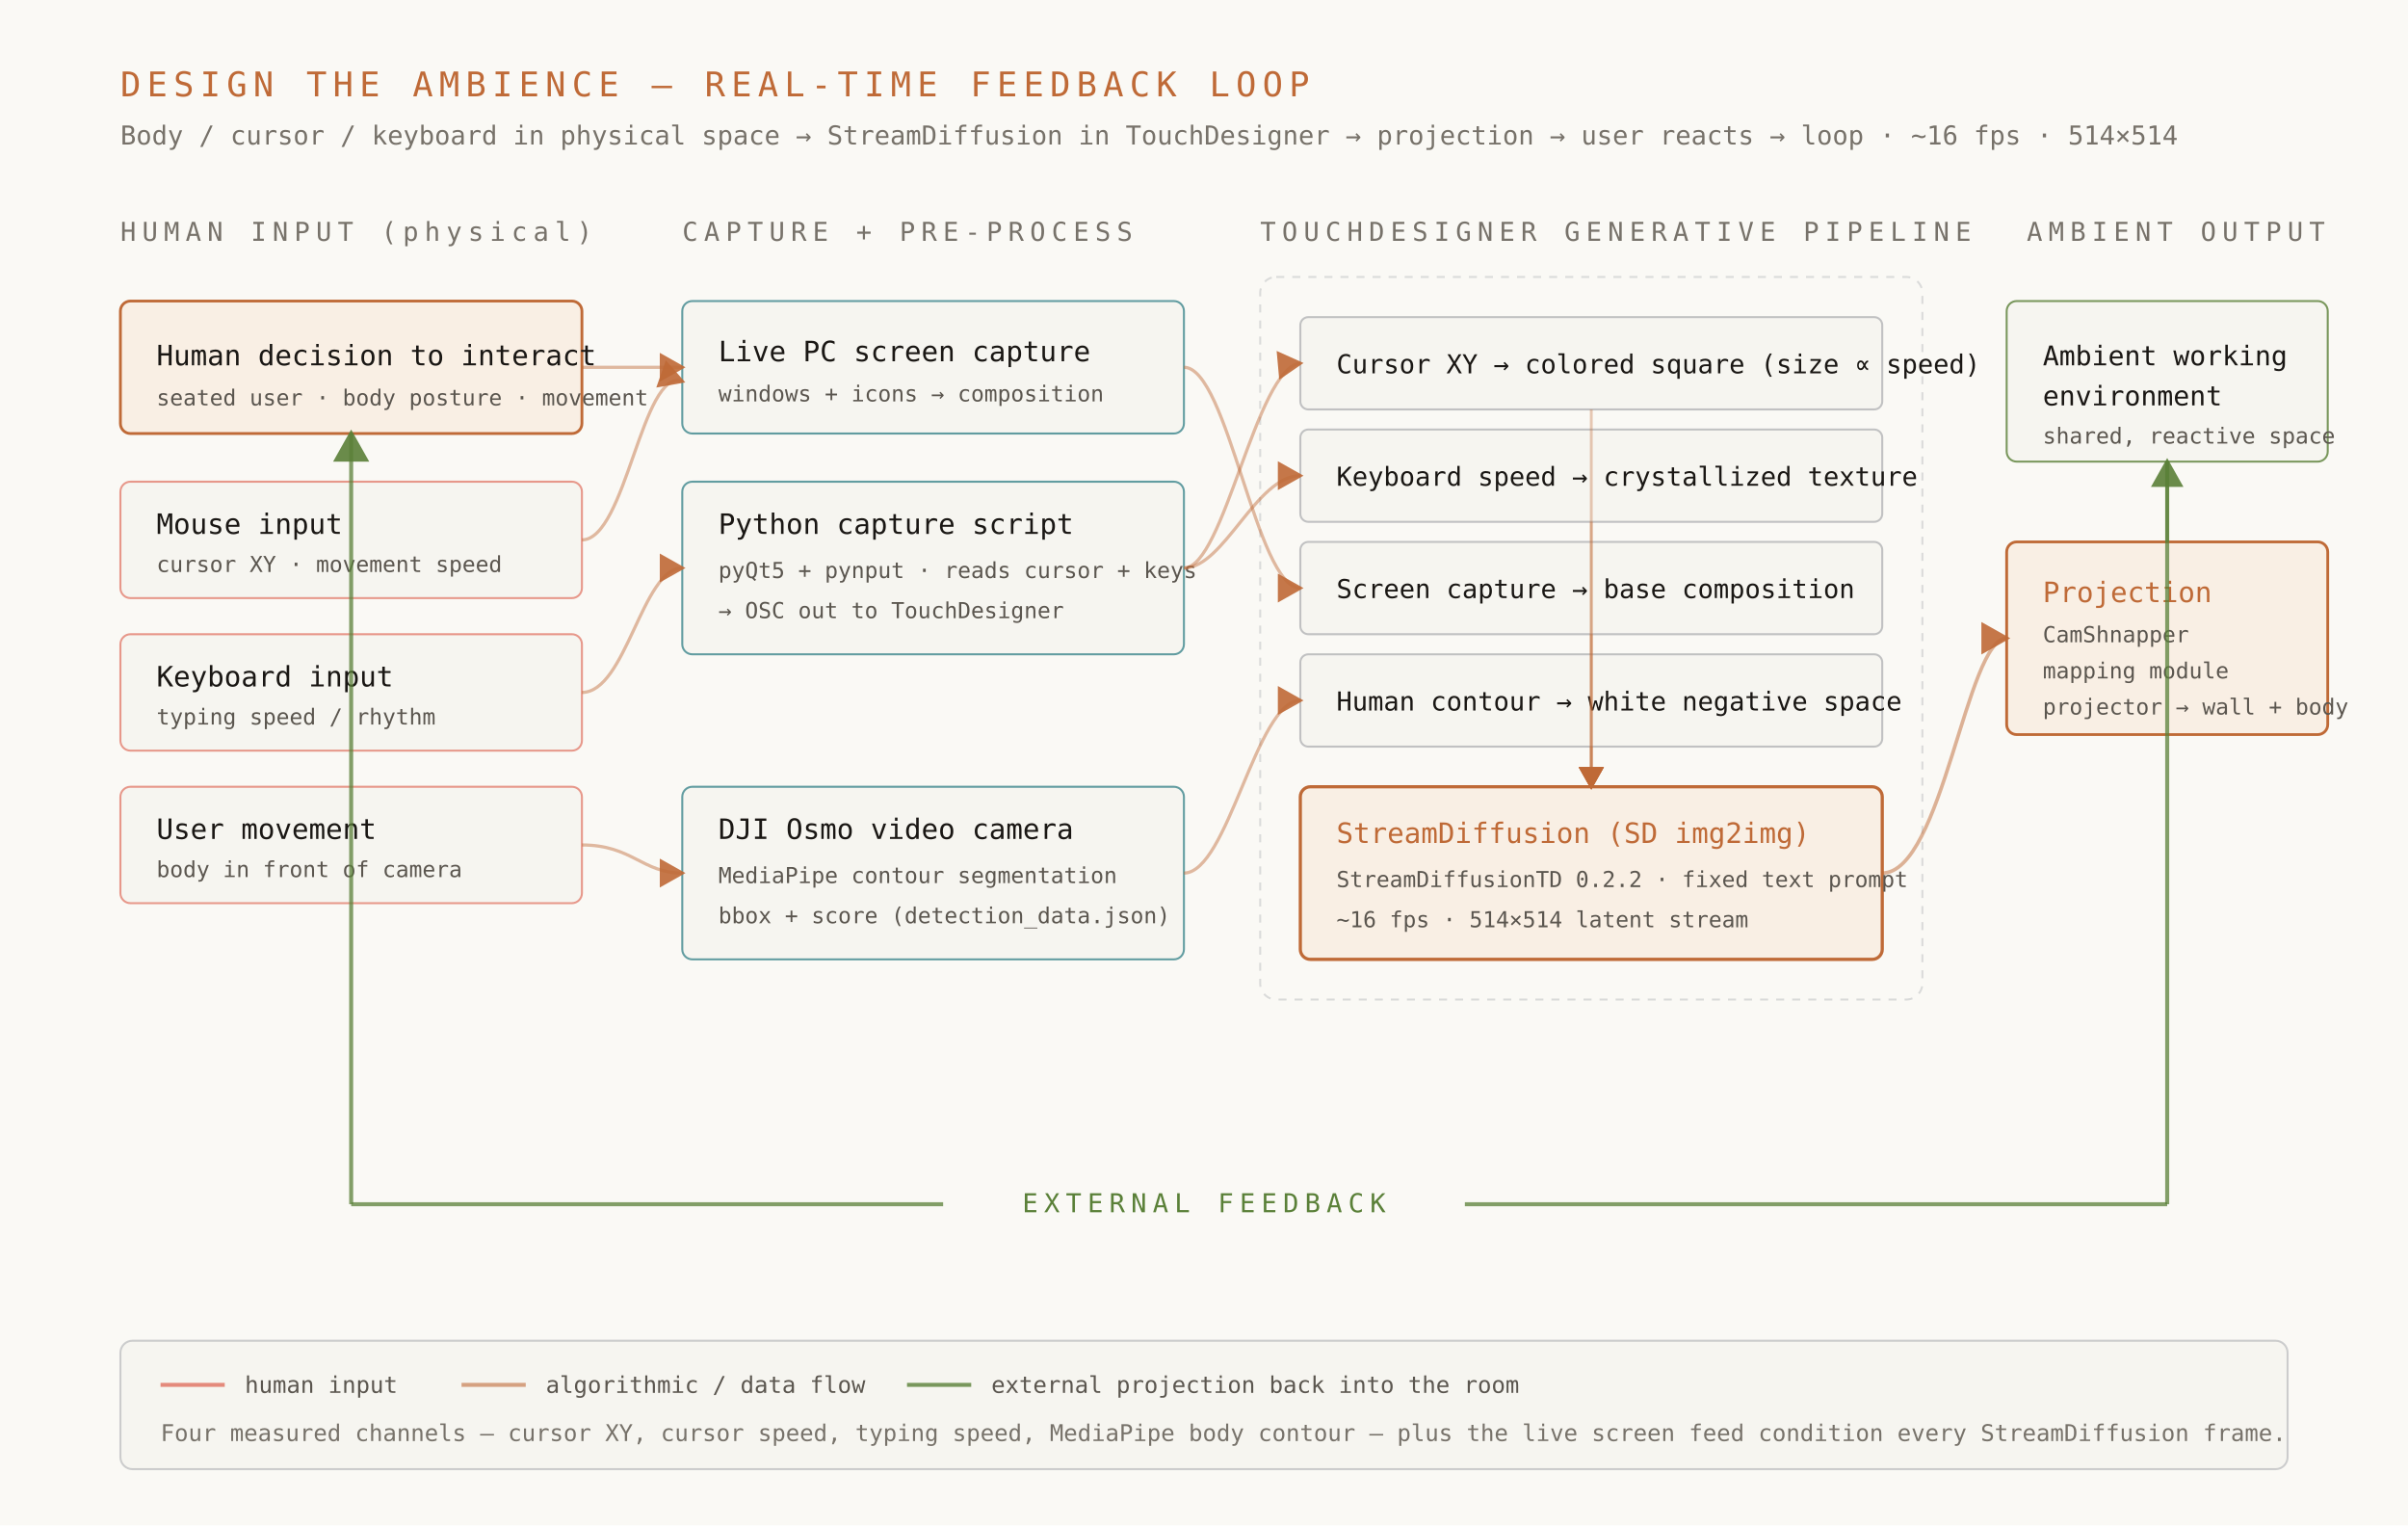
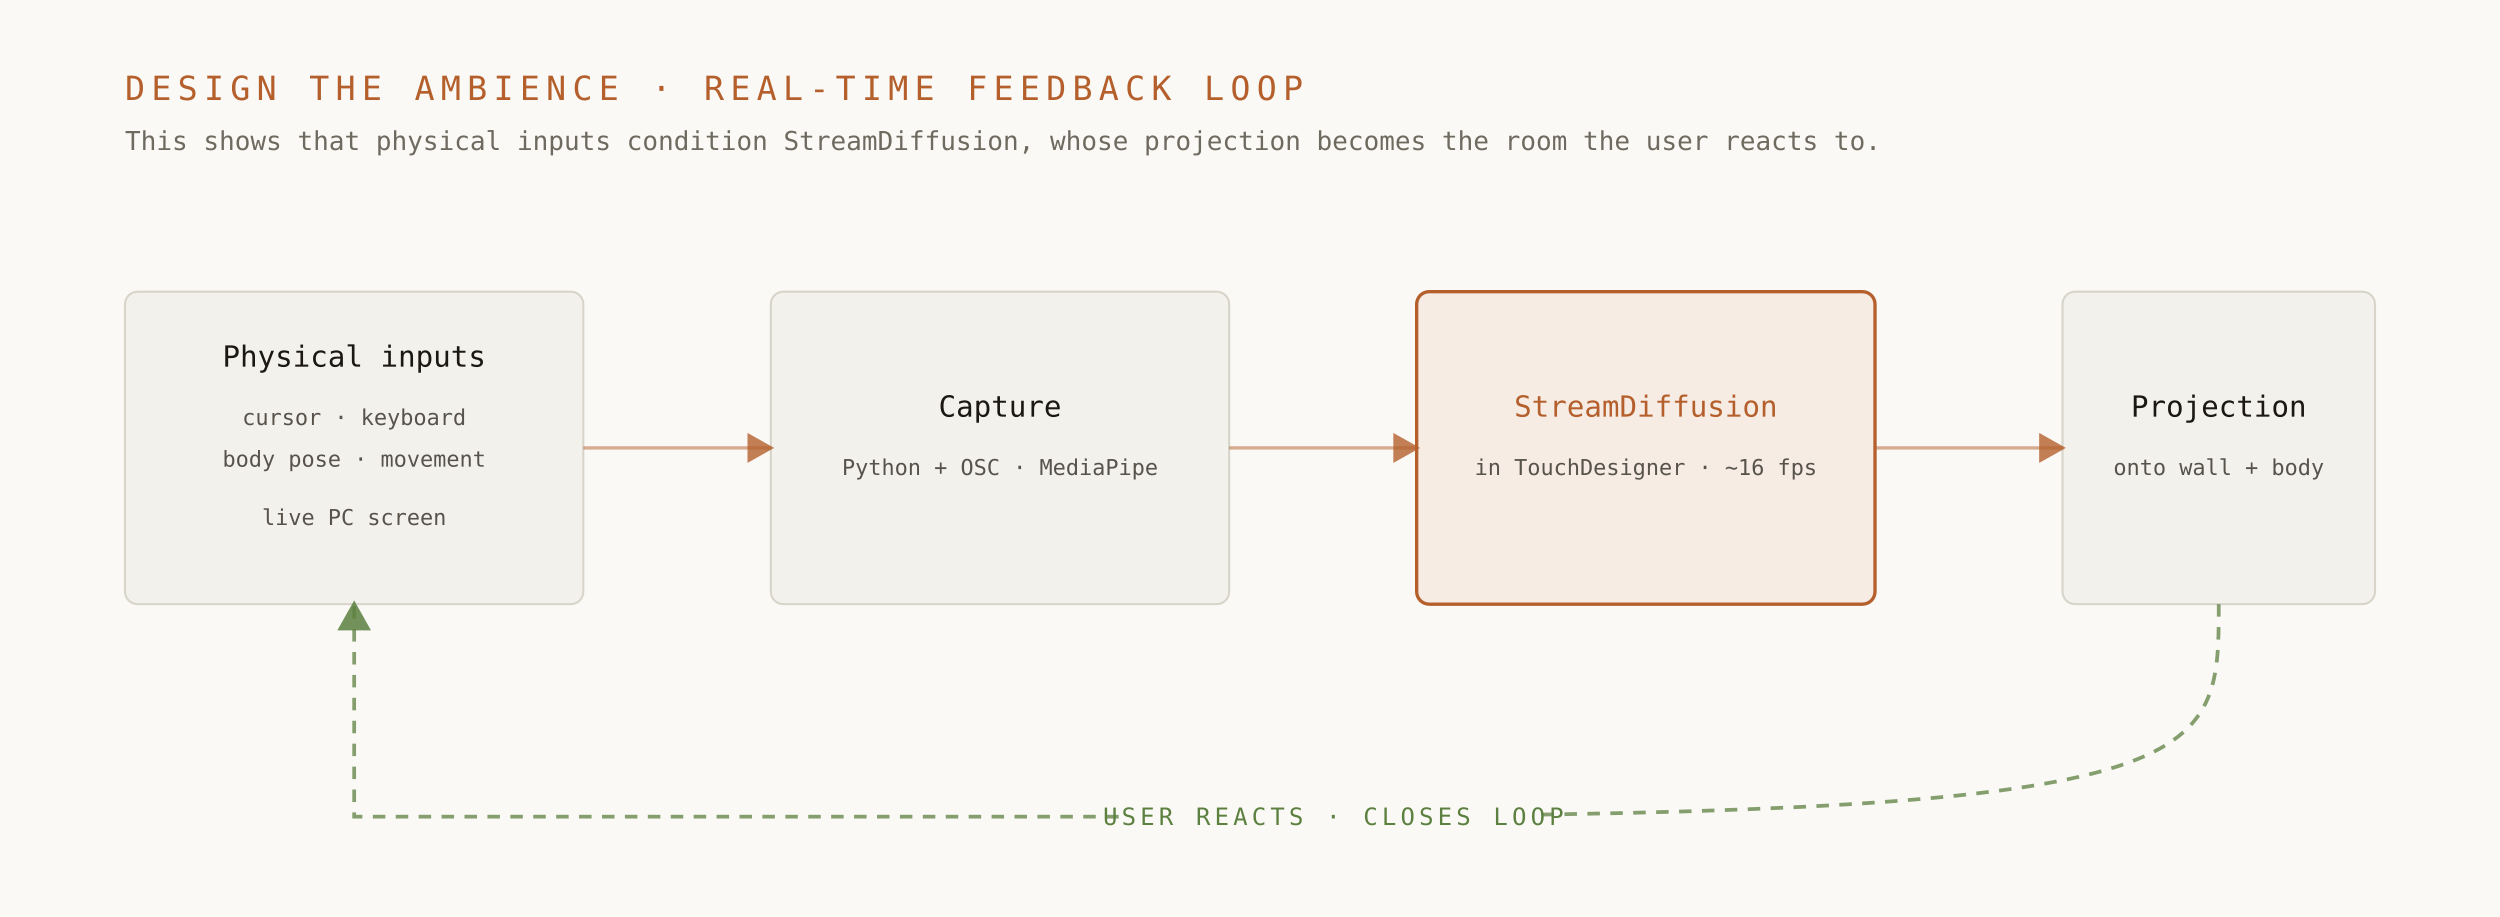
- <svg xmlns="http://www.w3.org/2000/svg" viewBox="0 0 1200 760" width="1200" height="760" font-family="'IBM Plex Mono', ui-monospace, monospace">
+ <svg xmlns="http://www.w3.org/2000/svg" viewBox="0 0 1200 440" width="1200" height="440" font-family="'IBM Plex Mono', ui-monospace, monospace">
  <defs>
-     <marker id="da-a" markerWidth="9" markerHeight="9" refX="7" refY="4.5" orient="auto">
-       <path d="M0,0 L8,4.5 L0,9 Z" fill="#bf6a37" fill-opacity="0.9" />
+     <marker id="ar" markerWidth="9" markerHeight="9" refX="7" refY="4.5" orient="auto">
+       <path d="M0,0 L8,4.5 L0,9 Z" fill="#b45f2c" fill-opacity="0.8" />
    </marker>
-     <marker id="da-g" markerWidth="9" markerHeight="9" refX="7" refY="4.5" orient="auto">
-       <path d="M0,0 L8,4.5 L0,9 Z" fill="#5a8038" fill-opacity="0.9" />
+     <marker id="ar-g" markerWidth="9" markerHeight="9" refX="7" refY="4.5" orient="auto">
+       <path d="M0,0 L8,4.5 L0,9 Z" fill="#5c8040" fill-opacity="0.85" />
    </marker>
  </defs>
-   <rect width="1200" height="760" fill="#faf9f5" />
-   <text x="60" y="48" fill="#bf6a37" font-size="17" letter-spacing="3">DESIGN THE AMBIENCE — REAL-TIME FEEDBACK LOOP</text>
-   <text x="60" y="72" fill="#77726a" font-size="13">Body / cursor / keyboard in physical space → StreamDiffusion in TouchDesigner → projection → user reacts → loop · ~16 fps · 514×514</text>
-   <text x="60" y="120" fill="#77726a" font-size="13" letter-spacing="3">HUMAN INPUT (physical)</text>
-   <text x="340" y="120" fill="#77726a" font-size="13" letter-spacing="3">CAPTURE + PRE-PROCESS</text>
-   <text x="628" y="120" fill="#77726a" font-size="13" letter-spacing="3">TOUCHDESIGNER GENERATIVE PIPELINE</text>
-   <text x="1010" y="120" fill="#77726a" font-size="13" letter-spacing="3">AMBIENT OUTPUT</text>
-   <g font-size="14">
-     <rect x="60" y="150" width="230" height="66" rx="5" fill="#f9efe4" stroke="#bf6a37" stroke-width="1.4" />
-     <text x="78" y="182" fill="#1a1714">Human decision to interact</text>
-     <text x="78" y="202" fill="#5b564f" font-size="11">seated user · body posture · movement</text>
-     <rect x="60" y="240" width="230" height="58" rx="5" fill="#f6f5f0" stroke="#e06f5f" stroke-opacity="0.7" />
-     <text x="78" y="266" fill="#1a1714">Mouse input</text>
-     <text x="78" y="285" fill="#5b564f" font-size="11">cursor XY · movement speed</text>
-     <rect x="60" y="316" width="230" height="58" rx="5" fill="#f6f5f0" stroke="#e06f5f" stroke-opacity="0.7" />
-     <text x="78" y="342" fill="#1a1714">Keyboard input</text>
-     <text x="78" y="361" fill="#5b564f" font-size="11">typing speed / rhythm</text>
-     <rect x="60" y="392" width="230" height="58" rx="5" fill="#f6f5f0" stroke="#e06f5f" stroke-opacity="0.7" />
-     <text x="78" y="418" fill="#1a1714">User movement</text>
-     <text x="78" y="437" fill="#5b564f" font-size="11">body in front of camera</text>
+   <rect width="1200" height="440" fill="#faf9f5" />
+   <text x="60" y="48" fill="#b45f2c" font-size="16" letter-spacing="3">DESIGN THE AMBIENCE · REAL-TIME FEEDBACK LOOP</text>
+   <text x="60" y="72" fill="#6f6a60" font-size="12.5">This shows that physical inputs condition StreamDiffusion, whose projection becomes the room the user reacts to.</text>
+   <rect x="60" y="140" width="220" height="150" rx="6" fill="#f2f1ec" stroke="#cbc7ba" stroke-opacity="0.7" />
+   <text x="170" y="176" fill="#1a1714" font-size="14" text-anchor="middle">Physical inputs</text>
+   <text x="170" y="204" fill="#57534b" font-size="10.5" text-anchor="middle">cursor · keyboard</text>
+   <text x="170" y="224" fill="#57534b" font-size="10.5" text-anchor="middle">body pose · movement</text>
+   <text x="170" y="252" fill="#57534b" font-size="10.5" text-anchor="middle">live PC screen</text>
+   <rect x="370" y="140" width="220" height="150" rx="6" fill="#f2f1ec" stroke="#cbc7ba" stroke-opacity="0.7" />
+   <text x="480" y="200" fill="#1a1714" font-size="14" text-anchor="middle">Capture</text>
+   <text x="480" y="228" fill="#57534b" font-size="10.5" text-anchor="middle">Python + OSC · MediaPipe</text>
+   <rect x="680" y="140" width="220" height="150" rx="6" fill="#f6ece4" stroke="#b45f2c" stroke-width="1.6" />
+   <text x="790" y="200" fill="#b45f2c" font-size="14" text-anchor="middle">StreamDiffusion</text>
+   <text x="790" y="228" fill="#57534b" font-size="10.5" text-anchor="middle">in TouchDesigner · ~16 fps</text>
+   <rect x="990" y="140" width="150" height="150" rx="6" fill="#f2f1ec" stroke="#cbc7ba" stroke-opacity="0.7" />
+   <text x="1065" y="200" fill="#1a1714" font-size="14" text-anchor="middle">Projection</text>
+   <text x="1065" y="228" fill="#57534b" font-size="10.5" text-anchor="middle">onto wall + body</text>
+   <g fill="none" stroke="#b45f2c" stroke-opacity="0.5" stroke-width="1.6">
+     <path d="M280,215 L370,215" marker-end="url(#ar)" />
+     <path d="M590,215 L680,215" marker-end="url(#ar)" />
+     <path d="M900,215 L990,215" marker-end="url(#ar)" />
  </g>
-   <g font-size="13.5">
-     <rect x="340" y="240" width="250" height="86" rx="5" fill="#f6f5f0" stroke="#3c868c" stroke-opacity="0.8" />
-     <text x="358" y="266" fill="#1a1714" font-size="14">Python capture script</text>
-     <text x="358" y="288" fill="#5b564f" font-size="11">pyQt5 + pynput · reads cursor + keys</text>
-     <text x="358" y="308" fill="#5b564f" font-size="11">→ OSC out to TouchDesigner</text>
-     <rect x="340" y="150" width="250" height="66" rx="5" fill="#f6f5f0" stroke="#3c868c" stroke-opacity="0.8" />
-     <text x="358" y="180" fill="#1a1714" font-size="14">Live PC screen capture</text>
-     <text x="358" y="200" fill="#5b564f" font-size="11">windows + icons → composition</text>
-     <rect x="340" y="392" width="250" height="86" rx="5" fill="#f6f5f0" stroke="#3c868c" stroke-opacity="0.8" />
-     <text x="358" y="418" fill="#1a1714" font-size="14">DJI Osmo video camera</text>
-     <text x="358" y="440" fill="#5b564f" font-size="11">MediaPipe contour segmentation</text>
-     <text x="358" y="460" fill="#5b564f" font-size="11">bbox + score (detection_data.json)</text>
-   </g>
-   <rect x="628" y="138" width="330" height="360" rx="8" fill="none" stroke="#8a8d93" stroke-opacity="0.28" stroke-dasharray="4 4" />
-   <g font-size="13">
-     <rect x="648" y="158" width="290" height="46" rx="4" fill="#f6f5f0" stroke="#8a8d93" stroke-opacity="0.5" />
-     <text x="666" y="186" fill="#1a1714">Cursor XY → colored square (size ∝ speed)</text>
-     <rect x="648" y="214" width="290" height="46" rx="4" fill="#f6f5f0" stroke="#8a8d93" stroke-opacity="0.5" />
-     <text x="666" y="242" fill="#1a1714">Keyboard speed → crystallized texture</text>
-     <rect x="648" y="270" width="290" height="46" rx="4" fill="#f6f5f0" stroke="#8a8d93" stroke-opacity="0.5" />
-     <text x="666" y="298" fill="#1a1714">Screen capture → base composition</text>
-     <rect x="648" y="326" width="290" height="46" rx="4" fill="#f6f5f0" stroke="#8a8d93" stroke-opacity="0.5" />
-     <text x="666" y="354" fill="#1a1714">Human contour → white negative space</text>
-     <rect x="648" y="392" width="290" height="86" rx="5" fill="#f9efe4" stroke="#bf6a37" stroke-width="1.6" />
-     <text x="666" y="420" fill="#bf6a37" font-size="14">StreamDiffusion (SD img2img)</text>
-     <text x="666" y="442" fill="#5b564f" font-size="11">StreamDiffusionTD 0.2.2 · fixed text prompt</text>
-     <text x="666" y="462" fill="#5b564f" font-size="11">~16 fps · 514×514 latent stream</text>
-   </g>
-   <g font-size="14">
-     <rect x="1000" y="270" width="160" height="96" rx="5" fill="#f9efe4" stroke="#bf6a37" stroke-width="1.4" />
-     <text x="1018" y="300" fill="#bf6a37">Projection</text>
-     <text x="1018" y="320" fill="#5b564f" font-size="11">CamShnapper</text>
-     <text x="1018" y="338" fill="#5b564f" font-size="11">mapping module</text>
-     <text x="1018" y="356" fill="#5b564f" font-size="11">projector → wall + body</text>
-     <rect x="1000" y="150" width="160" height="80" rx="5" fill="#f6f5f0" stroke="#5a8038" stroke-opacity="0.8" />
-     <text x="1018" y="182" fill="#1a1714" font-size="13.5">Ambient working</text>
-     <text x="1018" y="202" fill="#1a1714" font-size="13.5">environment</text>
-     <text x="1018" y="221" fill="#5b564f" font-size="11">shared, reactive space</text>
-   </g>
-   <g stroke="#bf6a37" stroke-opacity="0.45" stroke-width="1.6" fill="none">
-     <path d="M290,183 C315,183 320,183 340,183" marker-end="url(#da-a)" />
-     <path d="M290,269 C312,269 320,183 340,190" marker-end="url(#da-a)" />
-     <path d="M290,345 C312,345 320,283 340,283" marker-end="url(#da-a)" />
-     <path d="M290,421 C315,421 320,435 340,435" marker-end="url(#da-a)" />
-   </g>
-   <g stroke="#bf6a37" stroke-opacity="0.45" stroke-width="1.6" fill="none">
-     <path d="M590,183 C612,183 626,293 648,293" marker-end="url(#da-a)" />
-     <path d="M590,283 C610,283 626,183 648,181" marker-end="url(#da-a)" />
-     <path d="M590,283 C610,283 626,237 648,237" marker-end="url(#da-a)" />
-     <path d="M590,435 C612,435 626,349 648,349" marker-end="url(#da-a)" />
-   </g>
-   <g stroke="#bf6a37" stroke-opacity="0.35" stroke-width="1.4" fill="none">
-     <path d="M793,204 C793,215 793,380 793,392" marker-end="url(#da-a)" />
-     <path d="M793,260 C793,300 793,380 793,392" marker-end="url(#da-a)" />
-     <path d="M793,316 C793,350 793,380 793,392" marker-end="url(#da-a)" />
-     <path d="M793,372 C793,380 793,384 793,392" marker-end="url(#da-a)" />
-   </g>
-   <g stroke="#bf6a37" stroke-opacity="0.5" stroke-width="1.8" fill="none">
-     <path d="M938,435 C968,435 980,318 1000,318" marker-end="url(#da-a)" />
-   </g>
-   <g stroke="#5a8038" stroke-opacity="0.7" stroke-width="1.8" fill="none">
-     <path d="M1080,270 C1080,250 1080,235 1080,230" marker-end="url(#da-g)" />
-   </g>
-   <g stroke="#5a8038" stroke-opacity="0.75" stroke-width="2" fill="none">
-     <path d="M1080,230 C1080,560 1080,600 1080,600" />
-     <path d="M1080,600 L175,600" />
-     <path d="M175,600 C175,560 175,240 175,216" marker-end="url(#da-g)" />
-   </g>
-   <rect x="470" y="582" width="260" height="34" rx="5" fill="#faf9f5" />
-   <text x="600" y="604" fill="#5a8038" font-size="13" letter-spacing="3" text-anchor="middle">EXTERNAL FEEDBACK</text>
-   <g font-size="11.5">
-     <rect x="60" y="668" width="1080" height="64" rx="6" fill="#f6f5f0" stroke="#8a8d93" stroke-opacity="0.4" />
-     <line x1="80" y1="690" x2="112" y2="690" stroke="#e06f5f" stroke-opacity="0.8" stroke-width="2" />
-     <text x="122" y="694" fill="#5b564f">human input</text>
-     <line x1="230" y1="690" x2="262" y2="690" stroke="#bf6a37" stroke-opacity="0.6" stroke-width="2" />
-     <text x="272" y="694" fill="#5b564f">algorithmic / data flow</text>
-     <line x1="452" y1="690" x2="484" y2="690" stroke="#5a8038" stroke-opacity="0.8" stroke-width="2" />
-     <text x="494" y="694" fill="#5b564f">external projection back into the room</text>
-     <text x="80" y="718" fill="#77726a">Four measured channels — cursor XY, cursor speed, typing speed, MediaPipe body contour — plus the live screen feed condition every StreamDiffusion frame.</text>
-   </g>
+   <path d="M1065,290 C1065,370 1065,392 590,392 L170,392 C170,340 170,312 170,290" fill="none" stroke="#5c8040" stroke-opacity="0.75" stroke-width="1.8" stroke-dasharray="6 5" marker-end="url(#ar-g)" />
+   <rect x="540" y="376" width="200" height="30" rx="5" fill="#faf9f5" />
+   <text x="640" y="396" fill="#5c8040" font-size="11.5" letter-spacing="2" text-anchor="middle">USER REACTS · CLOSES LOOP</text>
</svg>
